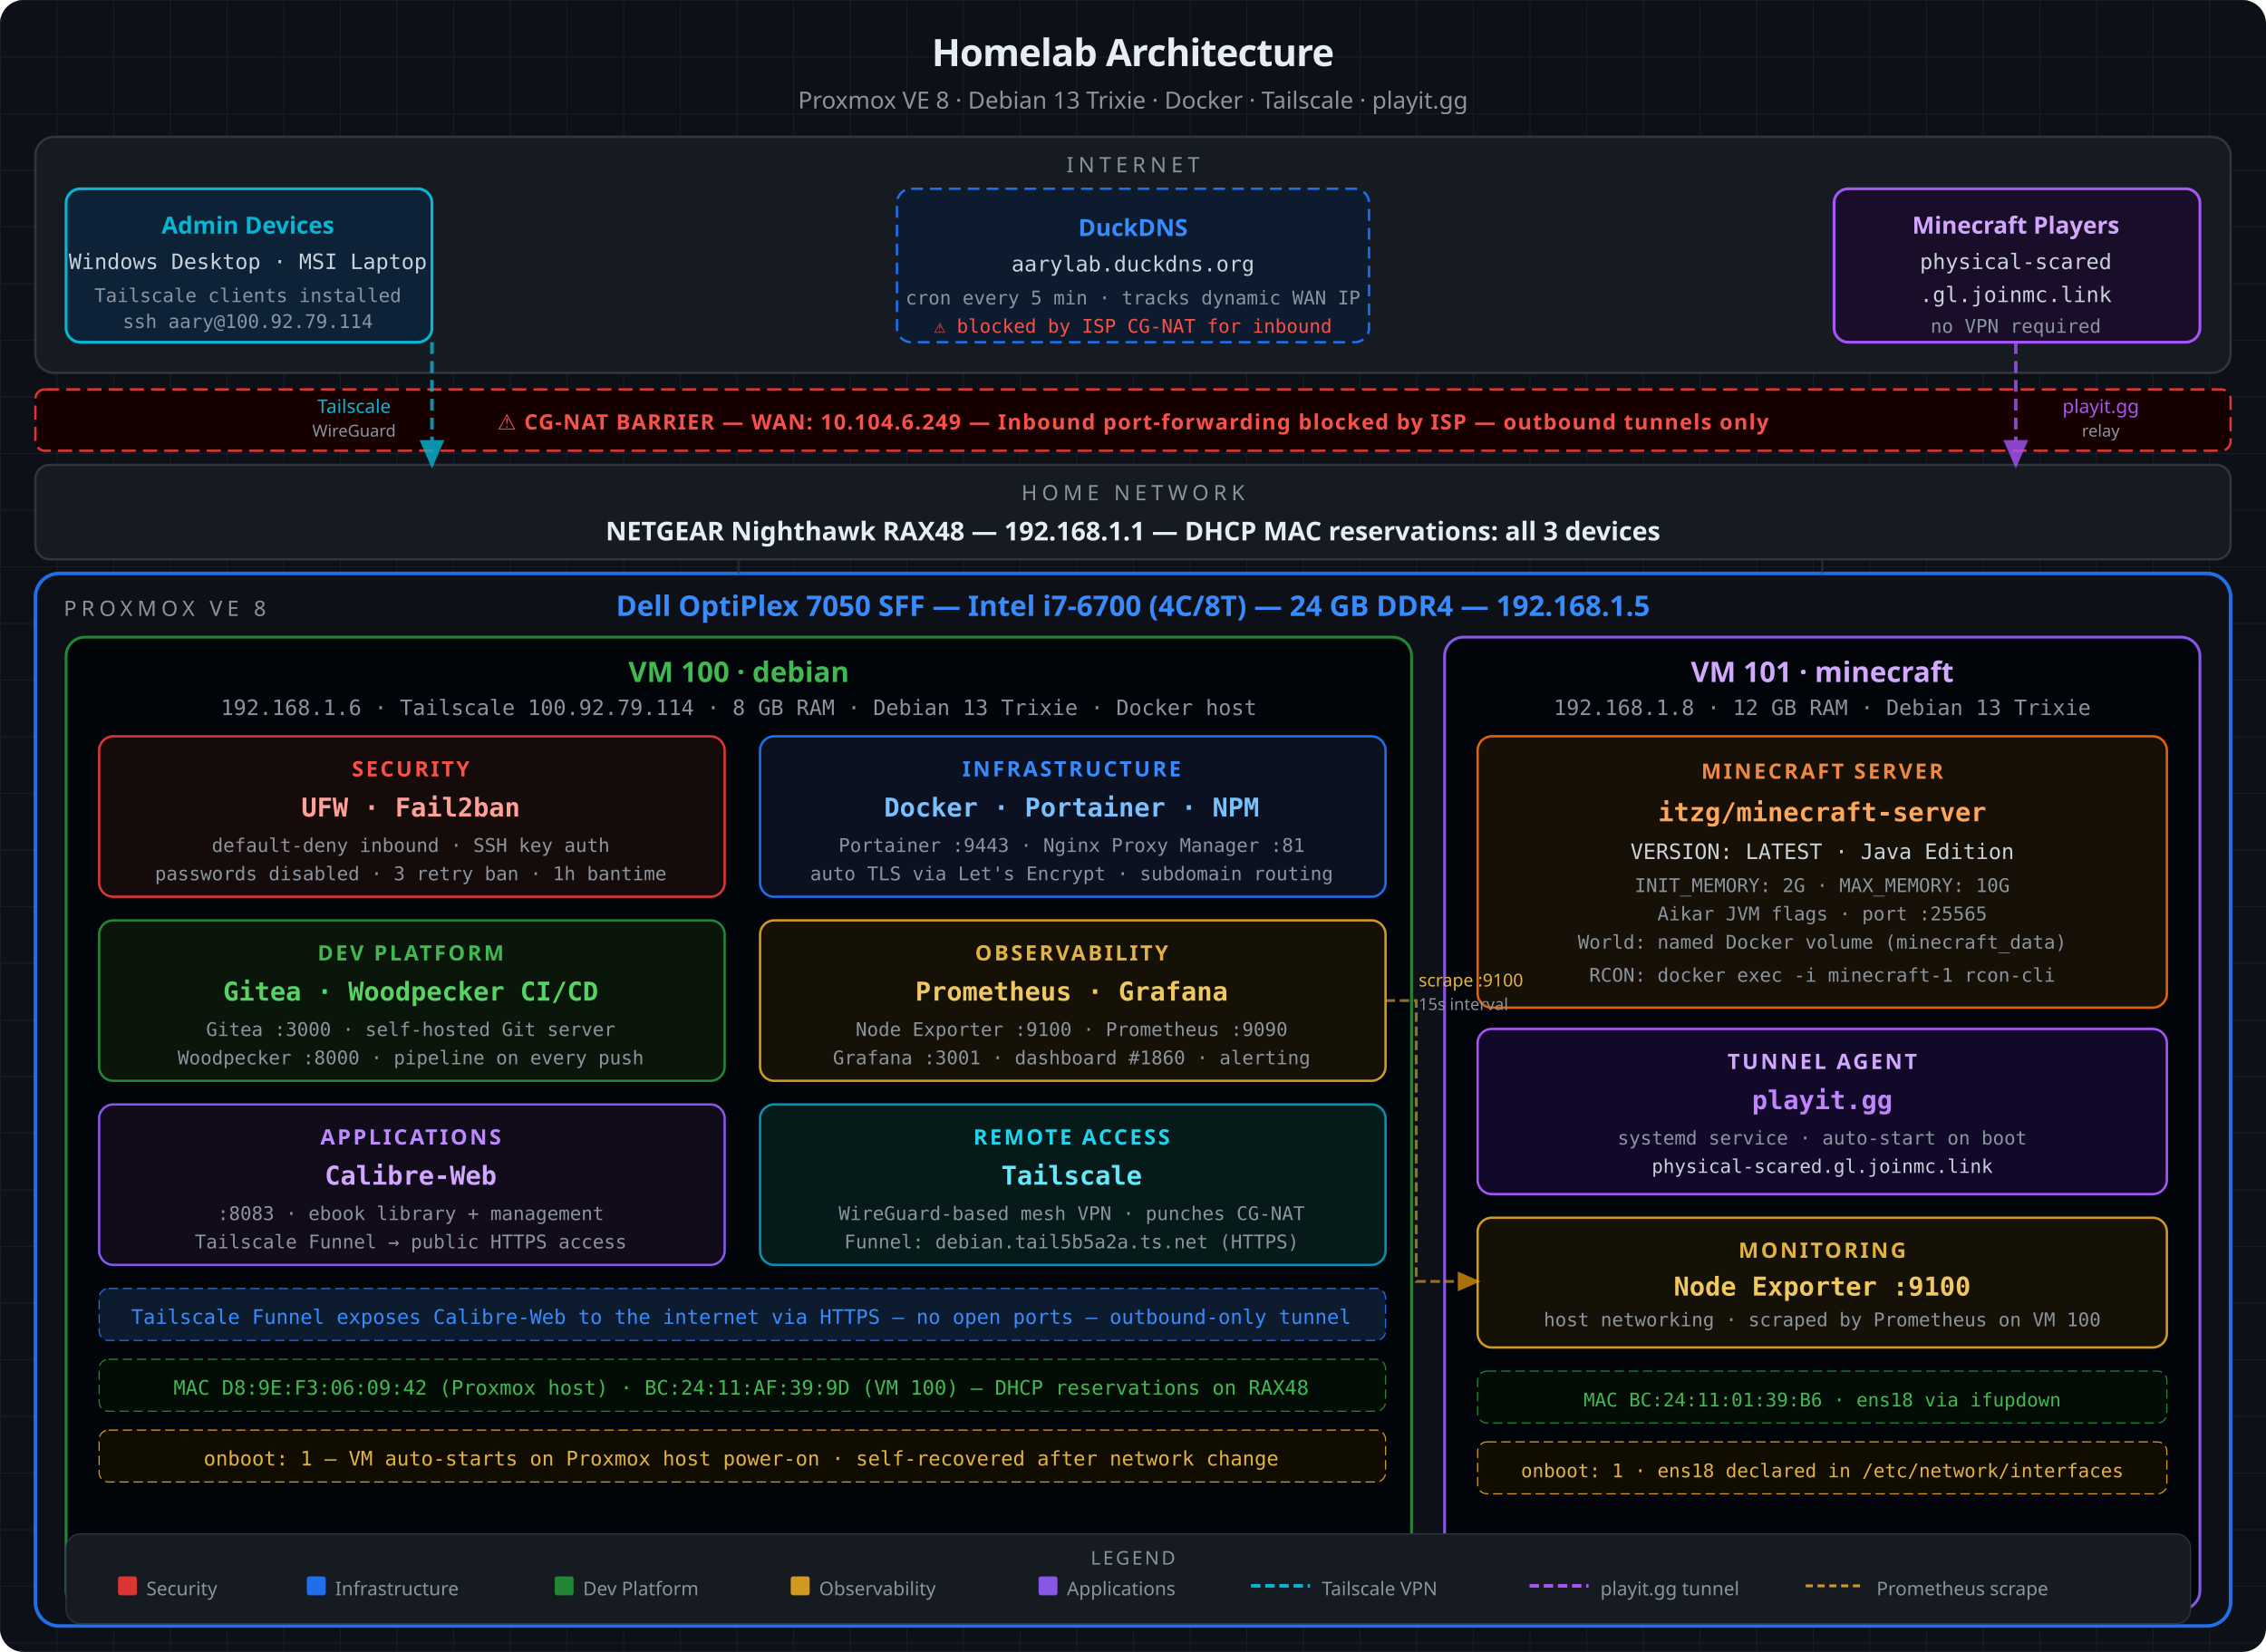
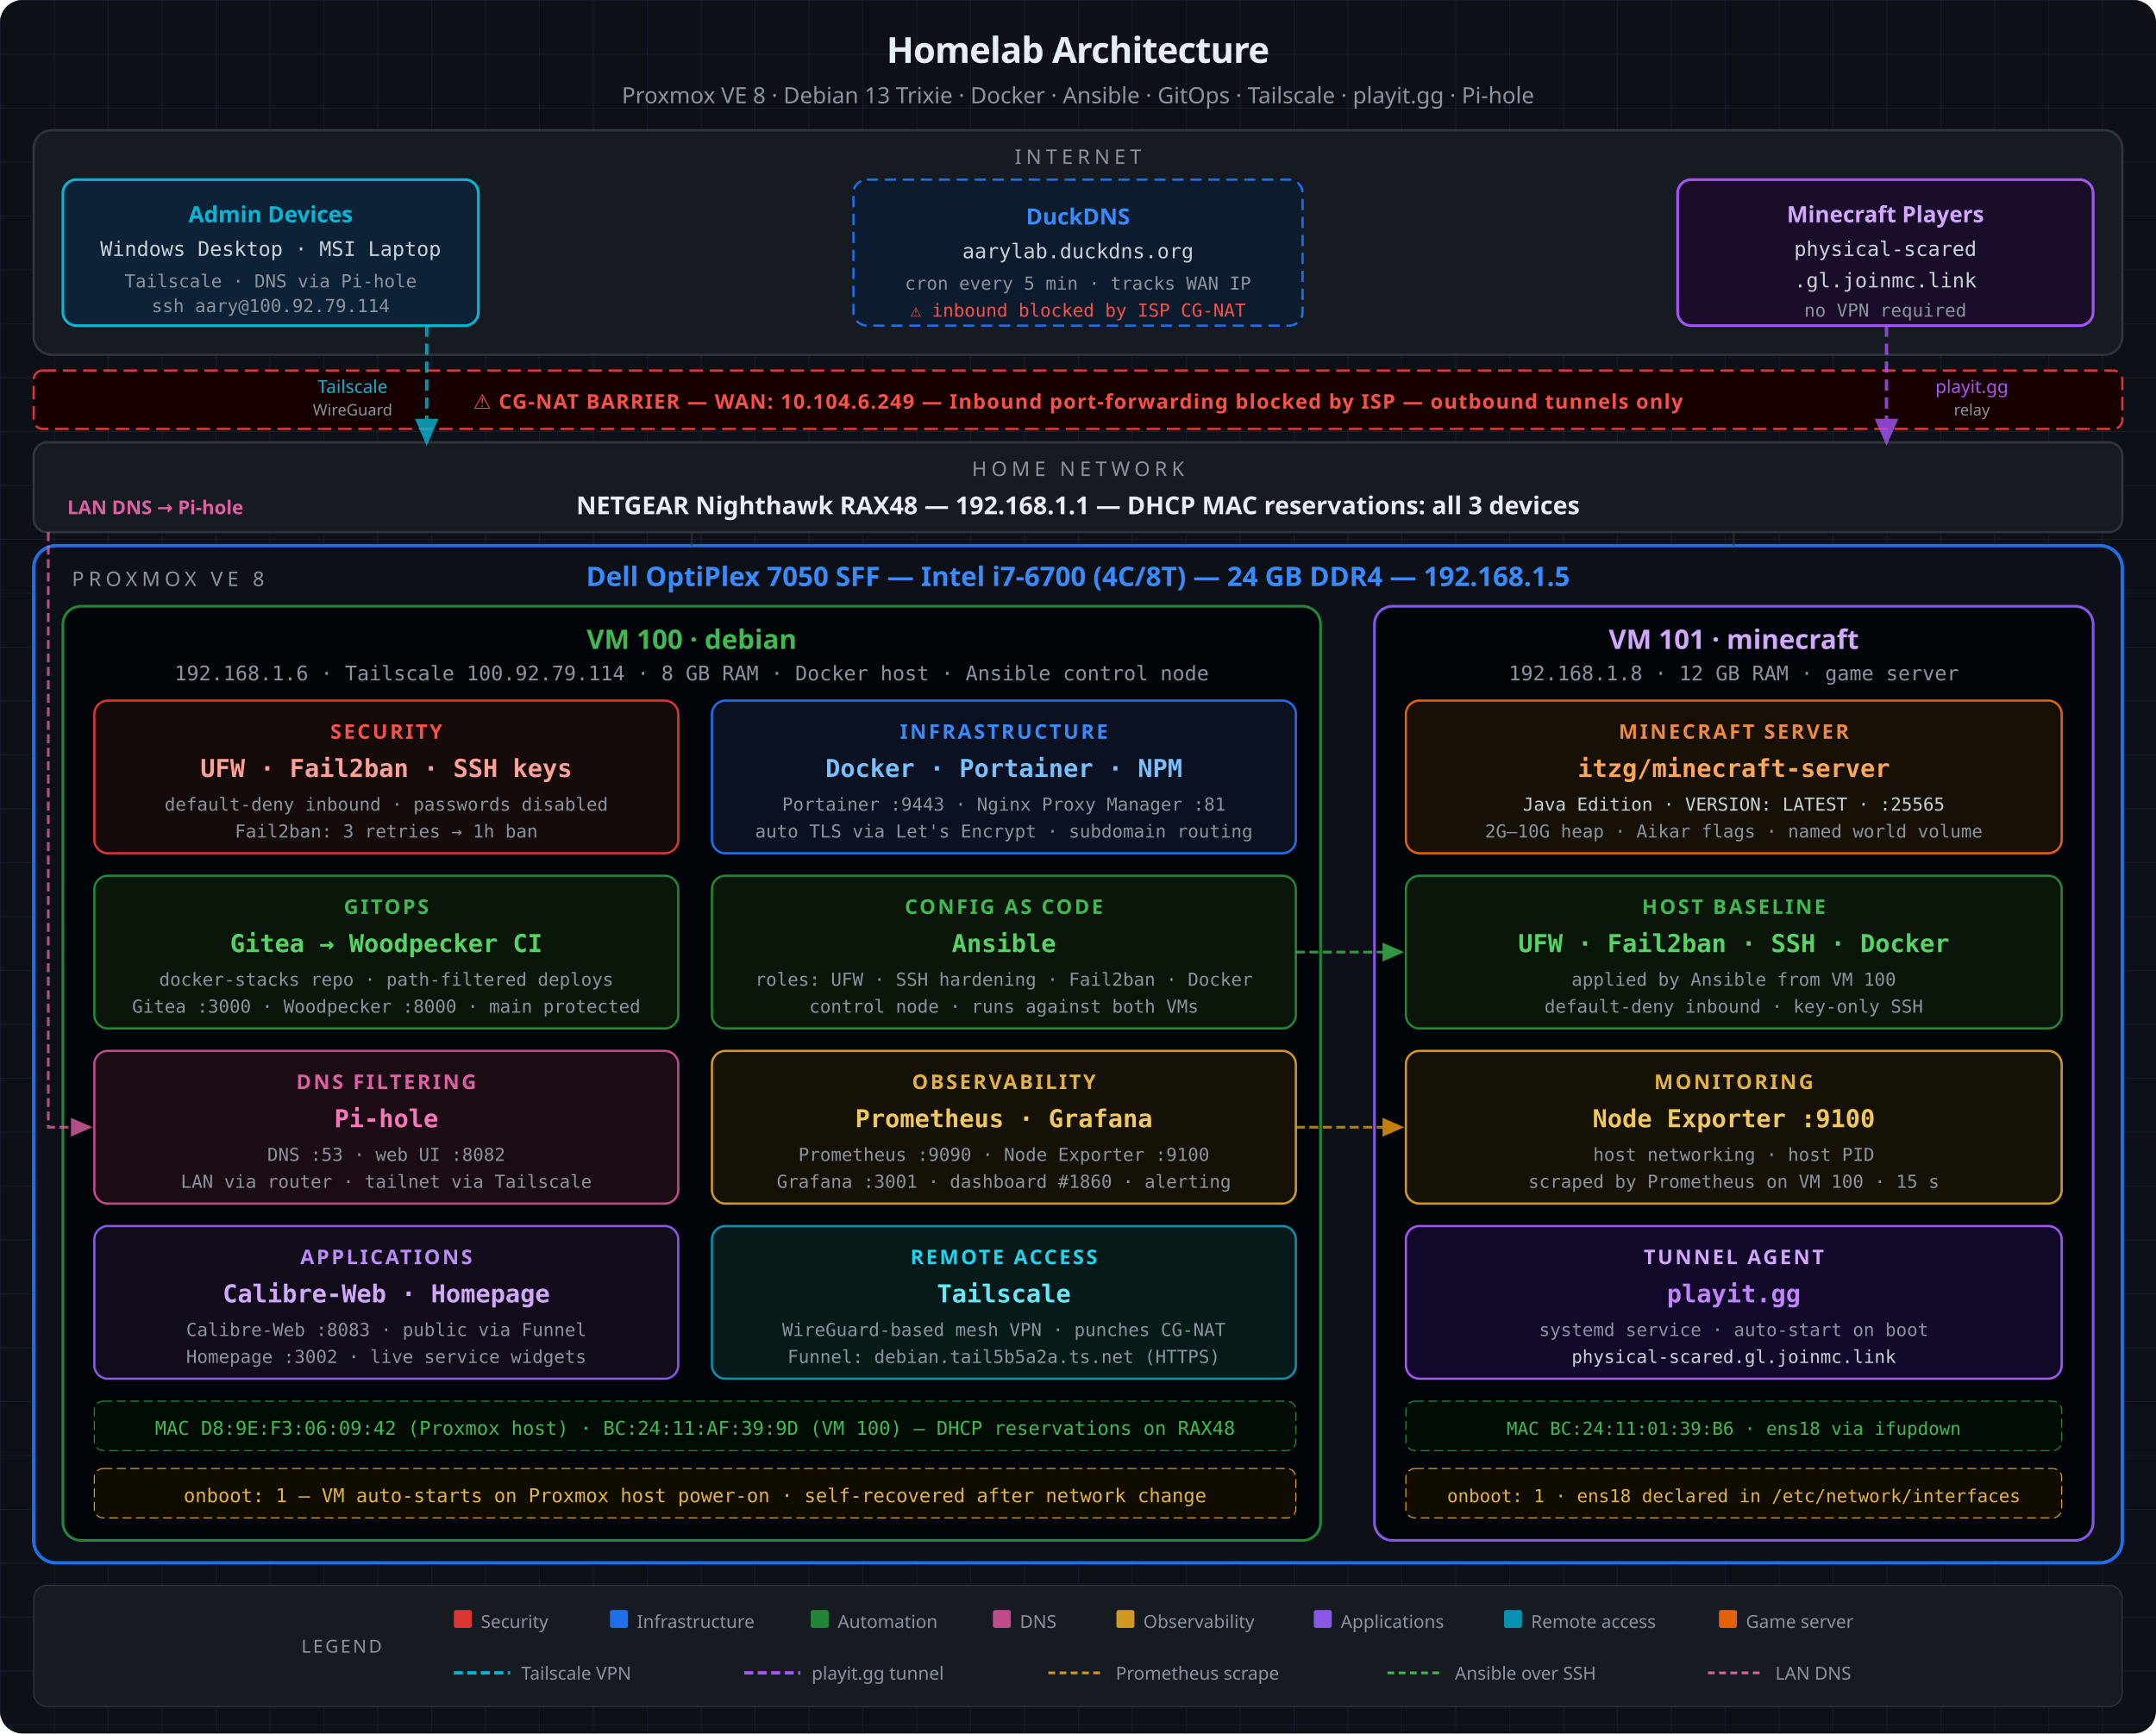
- <svg xmlns="http://www.w3.org/2000/svg" viewBox="0 0 960 700" font-family="ui-monospace,SFMono-Regular,SF Mono,Menlo,monospace">
+ <svg xmlns="http://www.w3.org/2000/svg" viewBox="0 0 960 772" font-family="ui-monospace,SFMono-Regular,SF Mono,Menlo,monospace">
  <defs>
    <marker id="arr-cyan" markerWidth="8" markerHeight="7" refX="7" refY="3.5" orient="auto">
      <polygon points="0 0, 8 3.5, 0 7" fill="#06b6d4" />
    </marker>
    <marker id="arr-purple" markerWidth="8" markerHeight="7" refX="7" refY="3.5" orient="auto">
      <polygon points="0 0, 8 3.5, 0 7" fill="#a855f7" />
    </marker>
    <marker id="arr-amber" markerWidth="8" markerHeight="7" refX="7" refY="3.5" orient="auto">
      <polygon points="0 0, 8 3.5, 0 7" fill="#f59e0b" />
    </marker>
+     <marker id="arr-green" markerWidth="8" markerHeight="7" refX="7" refY="3.5" orient="auto">
+       <polygon points="0 0, 8 3.5, 0 7" fill="#3fb950" />
+     </marker>
+     <marker id="arr-pink" markerWidth="8" markerHeight="7" refX="7" refY="3.5" orient="auto">
+       <polygon points="0 0, 8 3.5, 0 7" fill="#db61a2" />
+     </marker>
    <pattern id="grid" width="24" height="24" patternUnits="userSpaceOnUse">
      <path d="M 24 0 L 0 0 0 24" fill="none" stroke="#1a2236" stroke-width="0.5" />
    </pattern>
  </defs>
-   <rect width="960" height="700" fill="#0d1117" rx="10" />
-   <rect width="960" height="700" fill="url(#grid)" rx="10" />
+   <rect width="960" height="772" fill="#0d1117" rx="10" />
+   <rect width="960" height="772" fill="url(#grid)" rx="10" />
  <text x="480" y="28" text-anchor="middle" fill="#e6edf3" font-size="16" font-weight="700" font-family="system-ui,sans-serif" letter-spacing="-0.3">Homelab Architecture</text>
-   <text x="480" y="46" text-anchor="middle" fill="#8b949e" font-size="10" font-family="system-ui,sans-serif">Proxmox VE 8 · Debian 13 Trixie · Docker · Tailscale · playit.gg</text>
+   <text x="480" y="46" text-anchor="middle" fill="#8b949e" font-size="10" font-family="system-ui,sans-serif">Proxmox VE 8 · Debian 13 Trixie · Docker · Ansible · GitOps · Tailscale · playit.gg · Pi-hole</text>
  <rect x="15" y="58" width="930" height="100" fill="#161b22" rx="8" stroke="#30363d" stroke-width="1" />
  <text x="480" y="73" text-anchor="middle" fill="#8b949e" font-size="9" font-family="system-ui,sans-serif" letter-spacing="2">INTERNET</text>
-   <rect x="28" y="80" width="155" height="65" fill="#0d2137" rx="6" stroke="#06b6d4" stroke-width="1.2" />
-   <text x="105" y="99" text-anchor="middle" fill="#06b6d4" font-size="10" font-weight="700" font-family="system-ui,sans-serif">Admin Devices</text>
-   <text x="105" y="114" text-anchor="middle" fill="#c9d1d9" font-size="9">Windows Desktop · MSI Laptop</text>
-   <text x="105" y="128" text-anchor="middle" fill="#8b949e" font-size="8">Tailscale clients installed</text>
-   <text x="105" y="139" text-anchor="middle" fill="#8b949e" font-size="8">ssh aary@100.92.79.114</text>
+   <rect x="28" y="80" width="185" height="65" fill="#0d2137" rx="6" stroke="#06b6d4" stroke-width="1.2" />
+   <text x="120.5" y="99" text-anchor="middle" fill="#06b6d4" font-size="10" font-weight="700" font-family="system-ui,sans-serif">Admin Devices</text>
+   <text x="120.5" y="114" text-anchor="middle" fill="#c9d1d9" font-size="9">Windows Desktop · MSI Laptop</text>
+   <text x="120.5" y="128" text-anchor="middle" fill="#8b949e" font-size="8">Tailscale · DNS via Pi-hole</text>
+   <text x="120.5" y="139" text-anchor="middle" fill="#8b949e" font-size="8">ssh aary@100.92.79.114</text>
  <rect x="380" y="80" width="200" height="65" fill="#0d1b2e" rx="6" stroke="#1f6feb" stroke-width="1" stroke-dasharray="5,3" />
  <text x="480" y="100" text-anchor="middle" fill="#388bfd" font-size="10" font-weight="700" font-family="system-ui,sans-serif">DuckDNS</text>
  <text x="480" y="115" text-anchor="middle" fill="#c9d1d9" font-size="9">aarylab.duckdns.org</text>
-   <text x="480" y="129" text-anchor="middle" fill="#8b949e" font-size="8">cron every 5 min · tracks dynamic WAN IP</text>
-   <text x="480" y="141" text-anchor="middle" fill="#f85149" font-size="8">⚠ blocked by ISP CG-NAT for inbound</text>
-   <rect x="777" y="80" width="155" height="65" fill="#1a0d29" rx="6" stroke="#a855f7" stroke-width="1.2" />
-   <text x="854" y="99" text-anchor="middle" fill="#d2a8ff" font-size="10" font-weight="700" font-family="system-ui,sans-serif">Minecraft Players</text>
-   <text x="854" y="114" text-anchor="middle" fill="#c9d1d9" font-size="9">physical-scared</text>
-   <text x="854" y="128" text-anchor="middle" fill="#c9d1d9" font-size="9">.gl.joinmc.link</text>
-   <text x="854" y="141" text-anchor="middle" fill="#8b949e" font-size="8">no VPN required</text>
+   <text x="480" y="129" text-anchor="middle" fill="#8b949e" font-size="8">cron every 5 min · tracks WAN IP</text>
+   <text x="480" y="141" text-anchor="middle" fill="#f85149" font-size="8">⚠ inbound blocked by ISP CG-NAT</text>
+   <rect x="747" y="80" width="185" height="65" fill="#1a0d29" rx="6" stroke="#a855f7" stroke-width="1.2" />
+   <text x="839.5" y="99" text-anchor="middle" fill="#d2a8ff" font-size="10" font-weight="700" font-family="system-ui,sans-serif">Minecraft Players</text>
+   <text x="839.5" y="114" text-anchor="middle" fill="#c9d1d9" font-size="9">physical-scared</text>
+   <text x="839.5" y="128" text-anchor="middle" fill="#c9d1d9" font-size="9">.gl.joinmc.link</text>
+   <text x="839.5" y="141" text-anchor="middle" fill="#8b949e" font-size="8">no VPN required</text>
  <rect x="15" y="165" width="930" height="26" fill="#160000" rx="4" stroke="#da3633" stroke-width="1" stroke-dasharray="6,3" />
  <text x="480" y="182" text-anchor="middle" fill="#f85149" font-size="9" font-weight="600" font-family="system-ui,sans-serif" letter-spacing="0.5">⚠  CG-NAT BARRIER — WAN: 10.104.6.249 — Inbound port-forwarding blocked by ISP — outbound tunnels only</text>
  <rect x="15" y="197" width="930" height="40" fill="#161b22" rx="6" stroke="#30363d" stroke-width="1" />
  <text x="480" y="212" text-anchor="middle" fill="#8b949e" font-size="9" font-family="system-ui,sans-serif" letter-spacing="2">HOME NETWORK</text>
  <text x="480" y="229" text-anchor="middle" fill="#e6edf3" font-size="11" font-weight="600" font-family="system-ui,sans-serif">NETGEAR Nighthawk RAX48 — 192.168.1.1 — DHCP MAC reservations: all 3 devices</text>
-   <rect x="15" y="243" width="930" height="446" fill="#0d1117" rx="10" stroke="#1f6feb" stroke-width="1.5" />
-   <text x="27" y="261" fill="#8b949e" font-size="9" font-family="system-ui,sans-serif" letter-spacing="2">PROXMOX VE 8</text>
+   <text x="30" y="229" fill="#db61a2" font-size="8.5" font-weight="600" font-family="system-ui,sans-serif">LAN DNS → Pi-hole</text>
+   <rect x="15" y="243" width="930" height="453" fill="#0d1117" rx="10" stroke="#1f6feb" stroke-width="1.5" />
+   <text x="32" y="261" fill="#8b949e" font-size="9" font-family="system-ui,sans-serif" letter-spacing="2">PROXMOX VE 8</text>
  <text x="480" y="261" text-anchor="middle" fill="#388bfd" font-size="12" font-weight="700" font-family="system-ui,sans-serif">Dell OptiPlex 7050 SFF — Intel i7-6700 (4C/8T) — 24 GB DDR4 — 192.168.1.5</text>
-   <rect x="28" y="270" width="570" height="412" fill="#010409" rx="8" stroke="#238636" stroke-width="1.2" />
-   <text x="313" y="289" text-anchor="middle" fill="#3fb950" font-size="12" font-weight="700" font-family="system-ui,sans-serif">VM 100 · debian</text>
-   <text x="313" y="303" text-anchor="middle" fill="#8b949e" font-size="9">192.168.1.6 · Tailscale 100.92.79.114 · 8 GB RAM · Debian 13 Trixie · Docker host</text>
-   <rect x="42" y="312" width="265" height="68" fill="#160b0b" rx="6" stroke="#da3633" stroke-width="1" />
-   <text x="174" y="329" text-anchor="middle" fill="#f85149" font-size="9" font-weight="700" font-family="system-ui,sans-serif" letter-spacing="1">SECURITY</text>
-   <text x="174" y="346" text-anchor="middle" fill="#ffa198" font-size="11" font-weight="600">UFW · Fail2ban</text>
-   <text x="174" y="361" text-anchor="middle" fill="#8b949e" font-size="8">default-deny inbound · SSH key auth</text>
-   <text x="174" y="373" text-anchor="middle" fill="#8b949e" font-size="8">passwords disabled · 3 retry ban · 1h bantime</text>
-   <rect x="322" y="312" width="265" height="68" fill="#0b1120" rx="6" stroke="#1f6feb" stroke-width="1" />
-   <text x="454" y="329" text-anchor="middle" fill="#388bfd" font-size="9" font-weight="700" font-family="system-ui,sans-serif" letter-spacing="1">INFRASTRUCTURE</text>
-   <text x="454" y="346" text-anchor="middle" fill="#79c0ff" font-size="11" font-weight="600">Docker · Portainer · NPM</text>
-   <text x="454" y="361" text-anchor="middle" fill="#8b949e" font-size="8">Portainer :9443 · Nginx Proxy Manager :81</text>
-   <text x="454" y="373" text-anchor="middle" fill="#8b949e" font-size="8">auto TLS via Let's Encrypt · subdomain routing</text>
-   <rect x="42" y="390" width="265" height="68" fill="#0b160b" rx="6" stroke="#238636" stroke-width="1" />
-   <text x="174" y="407" text-anchor="middle" fill="#3fb950" font-size="9" font-weight="700" font-family="system-ui,sans-serif" letter-spacing="1">DEV PLATFORM</text>
-   <text x="174" y="424" text-anchor="middle" fill="#56d364" font-size="11" font-weight="600">Gitea · Woodpecker CI/CD</text>
-   <text x="174" y="439" text-anchor="middle" fill="#8b949e" font-size="8">Gitea :3000 · self-hosted Git server</text>
-   <text x="174" y="451" text-anchor="middle" fill="#8b949e" font-size="8">Woodpecker :8000 · pipeline on every push</text>
-   <rect x="322" y="390" width="265" height="68" fill="#161106" rx="6" stroke="#d29922" stroke-width="1" />
-   <text x="454" y="407" text-anchor="middle" fill="#e3b341" font-size="9" font-weight="700" font-family="system-ui,sans-serif" letter-spacing="1">OBSERVABILITY</text>
-   <text x="454" y="424" text-anchor="middle" fill="#f0c860" font-size="11" font-weight="600">Prometheus · Grafana</text>
-   <text x="454" y="439" text-anchor="middle" fill="#8b949e" font-size="8">Node Exporter :9100 · Prometheus :9090</text>
-   <text x="454" y="451" text-anchor="middle" fill="#8b949e" font-size="8">Grafana :3001 · dashboard #1860 · alerting</text>
-   <rect x="42" y="468" width="265" height="68" fill="#110b1a" rx="6" stroke="#8957e5" stroke-width="1" />
-   <text x="174" y="485" text-anchor="middle" fill="#bc8cff" font-size="9" font-weight="700" font-family="system-ui,sans-serif" letter-spacing="1">APPLICATIONS</text>
-   <text x="174" y="502" text-anchor="middle" fill="#d2a8ff" font-size="11" font-weight="600">Calibre-Web</text>
-   <text x="174" y="517" text-anchor="middle" fill="#8b949e" font-size="8">:8083 · ebook library + management</text>
-   <text x="174" y="529" text-anchor="middle" fill="#8b949e" font-size="8">Tailscale Funnel → public HTTPS access</text>
-   <rect x="322" y="468" width="265" height="68" fill="#061a1a" rx="6" stroke="#0891b2" stroke-width="1" />
-   <text x="454" y="485" text-anchor="middle" fill="#22d3ee" font-size="9" font-weight="700" font-family="system-ui,sans-serif" letter-spacing="1">REMOTE ACCESS</text>
-   <text x="454" y="502" text-anchor="middle" fill="#67e8f9" font-size="11" font-weight="600">Tailscale</text>
-   <text x="454" y="517" text-anchor="middle" fill="#8b949e" font-size="8">WireGuard-based mesh VPN · punches CG-NAT</text>
-   <text x="454" y="529" text-anchor="middle" fill="#8b949e" font-size="8">Funnel: debian.tail5b5a2a.ts.net (HTTPS)</text>
-   <rect x="42" y="546" width="545" height="22" fill="#0d1b2e" rx="4" stroke="#1f6feb" stroke-width="0.5" stroke-dasharray="4,2" />
-   <text x="314" y="561" text-anchor="middle" fill="#388bfd" font-size="8.5">Tailscale Funnel exposes Calibre-Web to the internet via HTTPS — no open ports — outbound-only tunnel</text>
-   <rect x="42" y="576" width="545" height="22" fill="#030d06" rx="4" stroke="#238636" stroke-width="0.5" stroke-dasharray="4,2" />
-   <text x="314" y="591" text-anchor="middle" fill="#3fb950" font-size="8.5">MAC D8:9E:F3:06:09:42 (Proxmox host) · BC:24:11:AF:39:9D (VM 100) — DHCP reservations on RAX48</text>
-   <rect x="42" y="606" width="545" height="22" fill="#100c00" rx="4" stroke="#d29922" stroke-width="0.5" stroke-dasharray="4,2" />
-   <text x="314" y="621" text-anchor="middle" fill="#e3b341" font-size="8.5">onboot: 1 — VM auto-starts on Proxmox host power-on · self-recovered after network change</text>
-   <rect x="612" y="270" width="320" height="412" fill="#010409" rx="8" stroke="#8957e5" stroke-width="1.2" />
+   <rect x="28" y="270" width="560" height="416" fill="#010409" rx="8" stroke="#238636" stroke-width="1.2" />
+   <text x="308" y="289" text-anchor="middle" fill="#3fb950" font-size="12" font-weight="700" font-family="system-ui,sans-serif">VM 100 · debian</text>
+   <text x="308" y="303" text-anchor="middle" fill="#8b949e" font-size="9">192.168.1.6 · Tailscale 100.92.79.114 · 8 GB RAM · Docker host · Ansible control node</text>
+   <rect x="42" y="312" width="260" height="68" fill="#160b0b" rx="6" stroke="#da3633" stroke-width="1" />
+   <text x="172" y="329" text-anchor="middle" fill="#f85149" font-size="9" font-weight="700" font-family="system-ui,sans-serif" letter-spacing="1">SECURITY</text>
+   <text x="172" y="346" text-anchor="middle" fill="#ffa198" font-size="11" font-weight="600">UFW · Fail2ban · SSH keys</text>
+   <text x="172" y="361" text-anchor="middle" fill="#8b949e" font-size="8">default-deny inbound · passwords disabled</text>
+   <text x="172" y="373" text-anchor="middle" fill="#8b949e" font-size="8">Fail2ban: 3 retries → 1h ban</text>
+   <rect x="317" y="312" width="260" height="68" fill="#0b1120" rx="6" stroke="#1f6feb" stroke-width="1" />
+   <text x="447" y="329" text-anchor="middle" fill="#388bfd" font-size="9" font-weight="700" font-family="system-ui,sans-serif" letter-spacing="1">INFRASTRUCTURE</text>
+   <text x="447" y="346" text-anchor="middle" fill="#79c0ff" font-size="11" font-weight="600">Docker · Portainer · NPM</text>
+   <text x="447" y="361" text-anchor="middle" fill="#8b949e" font-size="8">Portainer :9443 · Nginx Proxy Manager :81</text>
+   <text x="447" y="373" text-anchor="middle" fill="#8b949e" font-size="8">auto TLS via Let's Encrypt · subdomain routing</text>
+   <rect x="42" y="390" width="260" height="68" fill="#0b160b" rx="6" stroke="#238636" stroke-width="1" />
+   <text x="172" y="407" text-anchor="middle" fill="#3fb950" font-size="9" font-weight="700" font-family="system-ui,sans-serif" letter-spacing="1">GITOPS</text>
+   <text x="172" y="424" text-anchor="middle" fill="#56d364" font-size="11" font-weight="600">Gitea → Woodpecker CI</text>
+   <text x="172" y="439" text-anchor="middle" fill="#8b949e" font-size="8">docker-stacks repo · path-filtered deploys</text>
+   <text x="172" y="451" text-anchor="middle" fill="#8b949e" font-size="8">Gitea :3000 · Woodpecker :8000 · main protected</text>
+   <rect x="317" y="390" width="260" height="68" fill="#0b160b" rx="6" stroke="#238636" stroke-width="1" />
+   <text x="447" y="407" text-anchor="middle" fill="#3fb950" font-size="9" font-weight="700" font-family="system-ui,sans-serif" letter-spacing="1">CONFIG AS CODE</text>
+   <text x="447" y="424" text-anchor="middle" fill="#56d364" font-size="11" font-weight="600">Ansible</text>
+   <text x="447" y="439" text-anchor="middle" fill="#8b949e" font-size="8">roles: UFW · SSH hardening · Fail2ban · Docker</text>
+   <text x="447" y="451" text-anchor="middle" fill="#8b949e" font-size="8">control node · runs against both VMs</text>
+   <rect x="42" y="468" width="260" height="68" fill="#1a0b14" rx="6" stroke="#bf4b8a" stroke-width="1" />
+   <text x="172" y="485" text-anchor="middle" fill="#db61a2" font-size="9" font-weight="700" font-family="system-ui,sans-serif" letter-spacing="1">DNS FILTERING</text>
+   <text x="172" y="502" text-anchor="middle" fill="#f778ba" font-size="11" font-weight="600">Pi-hole</text>
+   <text x="172" y="517" text-anchor="middle" fill="#8b949e" font-size="8">DNS :53 · web UI :8082</text>
+   <text x="172" y="529" text-anchor="middle" fill="#8b949e" font-size="8">LAN via router · tailnet via Tailscale</text>
+   <rect x="317" y="468" width="260" height="68" fill="#161106" rx="6" stroke="#d29922" stroke-width="1" />
+   <text x="447" y="485" text-anchor="middle" fill="#e3b341" font-size="9" font-weight="700" font-family="system-ui,sans-serif" letter-spacing="1">OBSERVABILITY</text>
+   <text x="447" y="502" text-anchor="middle" fill="#f0c860" font-size="11" font-weight="600">Prometheus · Grafana</text>
+   <text x="447" y="517" text-anchor="middle" fill="#8b949e" font-size="8">Prometheus :9090 · Node Exporter :9100</text>
+   <text x="447" y="529" text-anchor="middle" fill="#8b949e" font-size="8">Grafana :3001 · dashboard #1860 · alerting</text>
+   <rect x="42" y="546" width="260" height="68" fill="#110b1a" rx="6" stroke="#8957e5" stroke-width="1" />
+   <text x="172" y="563" text-anchor="middle" fill="#bc8cff" font-size="9" font-weight="700" font-family="system-ui,sans-serif" letter-spacing="1">APPLICATIONS</text>
+   <text x="172" y="580" text-anchor="middle" fill="#d2a8ff" font-size="11" font-weight="600">Calibre-Web · Homepage</text>
+   <text x="172" y="595" text-anchor="middle" fill="#8b949e" font-size="8">Calibre-Web :8083 · public via Funnel</text>
+   <text x="172" y="607" text-anchor="middle" fill="#8b949e" font-size="8">Homepage :3002 · live service widgets</text>
+   <rect x="317" y="546" width="260" height="68" fill="#061a1a" rx="6" stroke="#0891b2" stroke-width="1" />
+   <text x="447" y="563" text-anchor="middle" fill="#22d3ee" font-size="9" font-weight="700" font-family="system-ui,sans-serif" letter-spacing="1">REMOTE ACCESS</text>
+   <text x="447" y="580" text-anchor="middle" fill="#67e8f9" font-size="11" font-weight="600">Tailscale</text>
+   <text x="447" y="595" text-anchor="middle" fill="#8b949e" font-size="8">WireGuard-based mesh VPN · punches CG-NAT</text>
+   <text x="447" y="607" text-anchor="middle" fill="#8b949e" font-size="8">Funnel: debian.tail5b5a2a.ts.net (HTTPS)</text>
+   <rect x="42" y="624" width="535" height="22" fill="#030d06" rx="4" stroke="#238636" stroke-width="0.5" stroke-dasharray="4,2" />
+   <text x="309.5" y="639" text-anchor="middle" fill="#3fb950" font-size="8.5">MAC D8:9E:F3:06:09:42 (Proxmox host) · BC:24:11:AF:39:9D (VM 100) — DHCP reservations on RAX48</text>
+   <rect x="42" y="654" width="535" height="22" fill="#100c00" rx="4" stroke="#d29922" stroke-width="0.5" stroke-dasharray="4,2" />
+   <text x="309.5" y="669" text-anchor="middle" fill="#e3b341" font-size="8.5">onboot: 1 — VM auto-starts on Proxmox host power-on · self-recovered after network change</text>
+   <rect x="612" y="270" width="320" height="416" fill="#010409" rx="8" stroke="#8957e5" stroke-width="1.2" />
  <text x="772" y="289" text-anchor="middle" fill="#d2a8ff" font-size="12" font-weight="700" font-family="system-ui,sans-serif">VM 101 · minecraft</text>
-   <text x="772" y="303" text-anchor="middle" fill="#8b949e" font-size="9">192.168.1.8 · 12 GB RAM · Debian 13 Trixie</text>
-   <rect x="626" y="312" width="292" height="115" fill="#161006" rx="6" stroke="#e36209" stroke-width="1" />
-   <text x="772" y="330" text-anchor="middle" fill="#f0883e" font-size="9" font-weight="700" font-family="system-ui,sans-serif" letter-spacing="1">MINECRAFT SERVER</text>
-   <text x="772" y="348" text-anchor="middle" fill="#ffa657" font-size="11" font-weight="600">itzg/minecraft-server</text>
-   <text x="772" y="364" text-anchor="middle" fill="#c9d1d9" font-size="9">VERSION: LATEST · Java Edition</text>
-   <text x="772" y="378" text-anchor="middle" fill="#8b949e" font-size="8">INIT_MEMORY: 2G · MAX_MEMORY: 10G</text>
-   <text x="772" y="390" text-anchor="middle" fill="#8b949e" font-size="8">Aikar JVM flags · port :25565</text>
-   <text x="772" y="402" text-anchor="middle" fill="#8b949e" font-size="8">World: named Docker volume (minecraft_data)</text>
-   <text x="772" y="416" text-anchor="middle" fill="#8b949e" font-size="8">RCON: docker exec -i minecraft-1 rcon-cli</text>
-   <rect x="626" y="436" width="292" height="70" fill="#120829" rx="6" stroke="#a855f7" stroke-width="1" />
-   <text x="772" y="453" text-anchor="middle" fill="#d2a8ff" font-size="9" font-weight="700" font-family="system-ui,sans-serif" letter-spacing="1">TUNNEL AGENT</text>
-   <text x="772" y="470" text-anchor="middle" fill="#c084fc" font-size="11" font-weight="600">playit.gg</text>
-   <text x="772" y="485" text-anchor="middle" fill="#8b949e" font-size="8">systemd service · auto-start on boot</text>
-   <text x="772" y="497" text-anchor="middle" fill="#c9d1d9" font-size="8">physical-scared.gl.joinmc.link</text>
-   <rect x="626" y="516" width="292" height="55" fill="#161106" rx="6" stroke="#d29922" stroke-width="1" />
-   <text x="772" y="533" text-anchor="middle" fill="#e3b341" font-size="9" font-weight="700" font-family="system-ui,sans-serif" letter-spacing="1">MONITORING</text>
-   <text x="772" y="549" text-anchor="middle" fill="#f0c860" font-size="11" font-weight="600">Node Exporter :9100</text>
-   <text x="772" y="562" text-anchor="middle" fill="#8b949e" font-size="8">host networking · scraped by Prometheus on VM 100</text>
-   <rect x="626" y="581" width="292" height="22" fill="#030d06" rx="4" stroke="#238636" stroke-width="0.5" stroke-dasharray="4,2" />
-   <text x="772" y="596" text-anchor="middle" fill="#3fb950" font-size="8">MAC BC:24:11:01:39:B6 · ens18 via ifupdown</text>
-   <rect x="626" y="611" width="292" height="22" fill="#100c00" rx="4" stroke="#d29922" stroke-width="0.5" stroke-dasharray="4,2" />
-   <text x="772" y="626" text-anchor="middle" fill="#e3b341" font-size="8">onboot: 1 · ens18 declared in /etc/network/interfaces</text>
-   <path d="M 183 145 L 183 197" stroke="#06b6d4" stroke-width="1.5" stroke-dasharray="5,3" fill="none" opacity="0.8" marker-end="url(#arr-cyan)" />
-   <text x="150" y="175" fill="#06b6d4" font-size="8" font-family="system-ui,sans-serif" text-anchor="middle">Tailscale</text>
-   <text x="150" y="185" fill="#8b949e" font-size="7" font-family="system-ui,sans-serif" text-anchor="middle">WireGuard</text>
-   <path d="M 854 145 L 854 197" stroke="#a855f7" stroke-width="1.5" stroke-dasharray="5,3" fill="none" opacity="0.8" marker-end="url(#arr-purple)" />
-   <text x="890" y="175" fill="#a855f7" font-size="8" font-family="system-ui,sans-serif" text-anchor="middle">playit.gg</text>
-   <text x="890" y="185" fill="#8b949e" font-size="7" font-family="system-ui,sans-serif" text-anchor="middle">relay</text>
-   <path d="M 313 237 L 313 243" stroke="#30363d" stroke-width="1" fill="none" opacity="0.6" />
+   <text x="772" y="303" text-anchor="middle" fill="#8b949e" font-size="9">192.168.1.8 · 12 GB RAM · game server</text>
+   <rect x="626" y="312" width="292" height="68" fill="#161006" rx="6" stroke="#e36209" stroke-width="1" />
+   <text x="772" y="329" text-anchor="middle" fill="#f0883e" font-size="9" font-weight="700" font-family="system-ui,sans-serif" letter-spacing="1">MINECRAFT SERVER</text>
+   <text x="772" y="346" text-anchor="middle" fill="#ffa657" font-size="11" font-weight="600">itzg/minecraft-server</text>
+   <text x="772" y="361" text-anchor="middle" fill="#c9d1d9" font-size="8">Java Edition · VERSION: LATEST · :25565</text>
+   <text x="772" y="373" text-anchor="middle" fill="#8b949e" font-size="8">2G–10G heap · Aikar flags · named world volume</text>
+   <rect x="626" y="390" width="292" height="68" fill="#0b160b" rx="6" stroke="#238636" stroke-width="1" />
+   <text x="772" y="407" text-anchor="middle" fill="#3fb950" font-size="9" font-weight="700" font-family="system-ui,sans-serif" letter-spacing="1">HOST BASELINE</text>
+   <text x="772" y="424" text-anchor="middle" fill="#56d364" font-size="11" font-weight="600">UFW · Fail2ban · SSH · Docker</text>
+   <text x="772" y="439" text-anchor="middle" fill="#8b949e" font-size="8">applied by Ansible from VM 100</text>
+   <text x="772" y="451" text-anchor="middle" fill="#8b949e" font-size="8">default-deny inbound · key-only SSH</text>
+   <rect x="626" y="468" width="292" height="68" fill="#161106" rx="6" stroke="#d29922" stroke-width="1" />
+   <text x="772" y="485" text-anchor="middle" fill="#e3b341" font-size="9" font-weight="700" font-family="system-ui,sans-serif" letter-spacing="1">MONITORING</text>
+   <text x="772" y="502" text-anchor="middle" fill="#f0c860" font-size="11" font-weight="600">Node Exporter :9100</text>
+   <text x="772" y="517" text-anchor="middle" fill="#8b949e" font-size="8">host networking · host PID</text>
+   <text x="772" y="529" text-anchor="middle" fill="#8b949e" font-size="8">scraped by Prometheus on VM 100 · 15 s</text>
+   <rect x="626" y="546" width="292" height="68" fill="#120829" rx="6" stroke="#a855f7" stroke-width="1" />
+   <text x="772" y="563" text-anchor="middle" fill="#d2a8ff" font-size="9" font-weight="700" font-family="system-ui,sans-serif" letter-spacing="1">TUNNEL AGENT</text>
+   <text x="772" y="580" text-anchor="middle" fill="#c084fc" font-size="11" font-weight="600">playit.gg</text>
+   <text x="772" y="595" text-anchor="middle" fill="#8b949e" font-size="8">systemd service · auto-start on boot</text>
+   <text x="772" y="607" text-anchor="middle" fill="#c9d1d9" font-size="8">physical-scared.gl.joinmc.link</text>
+   <rect x="626" y="624" width="292" height="22" fill="#030d06" rx="4" stroke="#238636" stroke-width="0.5" stroke-dasharray="4,2" />
+   <text x="772" y="639" text-anchor="middle" fill="#3fb950" font-size="8">MAC BC:24:11:01:39:B6 · ens18 via ifupdown</text>
+   <rect x="626" y="654" width="292" height="22" fill="#100c00" rx="4" stroke="#d29922" stroke-width="0.5" stroke-dasharray="4,2" />
+   <text x="772" y="669" text-anchor="middle" fill="#e3b341" font-size="8">onboot: 1 · ens18 declared in /etc/network/interfaces</text>
+   <path d="M 190 145 L 190 197" stroke="#06b6d4" stroke-width="1.5" stroke-dasharray="5,3" fill="none" opacity="0.8" marker-end="url(#arr-cyan)" />
+   <text x="157" y="175" fill="#06b6d4" font-size="8" font-family="system-ui,sans-serif" text-anchor="middle">Tailscale</text>
+   <text x="157" y="185" fill="#8b949e" font-size="7" font-family="system-ui,sans-serif" text-anchor="middle">WireGuard</text>
+   <path d="M 840 145 L 840 197" stroke="#a855f7" stroke-width="1.5" stroke-dasharray="5,3" fill="none" opacity="0.8" marker-end="url(#arr-purple)" />
+   <text x="878" y="175" fill="#a855f7" font-size="8" font-family="system-ui,sans-serif" text-anchor="middle">playit.gg</text>
+   <text x="878" y="185" fill="#8b949e" font-size="7" font-family="system-ui,sans-serif" text-anchor="middle">relay</text>
+   <path d="M 308 237 L 308 243" stroke="#30363d" stroke-width="1" fill="none" opacity="0.6" />
  <path d="M 772 237 L 772 243" stroke="#30363d" stroke-width="1" fill="none" opacity="0.6" />
-   <path d="M 587 424 L 600 424 L 600 543 L 626 543" stroke="#d29922" stroke-width="1.2" stroke-dasharray="4,2" fill="none" opacity="0.7" marker-end="url(#arr-amber)" />
-   <text x="601" y="418" fill="#e3b341" font-size="7.5" font-family="system-ui,sans-serif">scrape :9100</text>
-   <text x="601" y="428" fill="#8b949e" font-size="7" font-family="system-ui,sans-serif">15s interval</text>
-   <rect x="15" y="693" width="930" height="1" fill="transparent" />
-   <rect x="28" y="650" width="900" height="38" fill="#161b22" rx="6" stroke="#30363d" stroke-width="0.5" />
-   <text x="480" y="663" text-anchor="middle" fill="#8b949e" font-size="8" font-family="system-ui,sans-serif" letter-spacing="1">LEGEND</text>
-   <rect x="50" y="668" width="8" height="8" fill="#da3633" rx="1" />
-   <text x="62" y="676" fill="#8b949e" font-size="8" font-family="system-ui,sans-serif">Security</text>
-   <rect x="130" y="668" width="8" height="8" fill="#1f6feb" rx="1" />
-   <text x="142" y="676" fill="#8b949e" font-size="8" font-family="system-ui,sans-serif">Infrastructure</text>
-   <rect x="235" y="668" width="8" height="8" fill="#238636" rx="1" />
-   <text x="247" y="676" fill="#8b949e" font-size="8" font-family="system-ui,sans-serif">Dev Platform</text>
-   <rect x="335" y="668" width="8" height="8" fill="#d29922" rx="1" />
-   <text x="347" y="676" fill="#8b949e" font-size="8" font-family="system-ui,sans-serif">Observability</text>
-   <rect x="440" y="668" width="8" height="8" fill="#8957e5" rx="1" />
-   <text x="452" y="676" fill="#8b949e" font-size="8" font-family="system-ui,sans-serif">Applications</text>
-   <line x1="530" y1="672" x2="555" y2="672" stroke="#06b6d4" stroke-width="1.5" stroke-dasharray="4,2" />
-   <text x="560" y="676" fill="#8b949e" font-size="8" font-family="system-ui,sans-serif">Tailscale VPN</text>
-   <line x1="648" y1="672" x2="673" y2="672" stroke="#a855f7" stroke-width="1.5" stroke-dasharray="4,2" />
-   <text x="678" y="676" fill="#8b949e" font-size="8" font-family="system-ui,sans-serif">playit.gg tunnel</text>
-   <line x1="765" y1="672" x2="790" y2="672" stroke="#d29922" stroke-width="1.2" stroke-dasharray="3,2" />
-   <text x="795" y="676" fill="#8b949e" font-size="8" font-family="system-ui,sans-serif">Prometheus scrape</text>
+   <path d="M 21.5 237 L 21.5 502 L 40 502" stroke="#db61a2" stroke-width="1.2" stroke-dasharray="4,2" fill="none" opacity="0.8" marker-end="url(#arr-pink)" />
+   <path d="M 577 424 L 624 424" stroke="#3fb950" stroke-width="1.2" stroke-dasharray="4,2" fill="none" opacity="0.8" marker-end="url(#arr-green)" />
+   <path d="M 577 502 L 624 502" stroke="#d29922" stroke-width="1.2" stroke-dasharray="4,2" fill="none" opacity="0.8" marker-end="url(#arr-amber)" />
+   <rect x="15" y="706" width="930" height="54" fill="#161b22" rx="6" stroke="#30363d" stroke-width="0.5" />
+   <text x="134.2" y="736" fill="#8b949e" font-size="8" font-family="system-ui,sans-serif" letter-spacing="1">LEGEND</text>
+   <g font-size="8" font-family="system-ui,sans-serif" fill="#8b949e">
+     <rect x="202.1" y="717" width="8" height="8" fill="#da3633" rx="1" />
+     <text x="214.1" y="725">Security</text>
+     <rect x="271.6" y="717" width="8" height="8" fill="#1f6feb" rx="1" />
+     <text x="283.6" y="725">Infrastructure</text>
+     <rect x="361.0" y="717" width="8" height="8" fill="#238636" rx="1" />
+     <text x="373.0" y="725">Automation</text>
+     <rect x="442.1" y="717" width="8" height="8" fill="#bf4b8a" rx="1" />
+     <text x="454.1" y="725">DNS</text>
+     <rect x="497.1" y="717" width="8" height="8" fill="#d29922" rx="1" />
+     <text x="509.1" y="725">Observability</text>
+     <rect x="585.0" y="717" width="8" height="8" fill="#8957e5" rx="1" />
+     <text x="597.0" y="725">Applications</text>
+     <rect x="669.7" y="717" width="8" height="8" fill="#0891b2" rx="1" />
+     <text x="681.7" y="725">Remote access</text>
+     <rect x="765.4" y="717" width="8" height="8" fill="#e36209" rx="1" />
+     <text x="777.4" y="725">Game server</text>
+   </g>
+   <g font-size="8" font-family="system-ui,sans-serif" fill="#8b949e">
+     <line x1="202.1" y1="745" x2="227.1" y2="745" stroke="#06b6d4" stroke-width="1.5" stroke-dasharray="4,2" />
+     <text x="232.1" y="748">Tailscale VPN</text>
+     <line x1="331.4" y1="745" x2="356.4" y2="745" stroke="#a855f7" stroke-width="1.5" stroke-dasharray="4,2" />
+     <text x="361.4" y="748">playit.gg tunnel</text>
+     <line x1="466.8" y1="745" x2="491.8" y2="745" stroke="#d29922" stroke-width="1.2" stroke-dasharray="3,2" />
+     <text x="496.8" y="748">Prometheus scrape</text>
+     <line x1="617.8" y1="745" x2="642.8" y2="745" stroke="#3fb950" stroke-width="1.2" stroke-dasharray="3,2" />
+     <text x="647.8" y="748">Ansible over SSH</text>
+     <line x1="760.5" y1="745" x2="785.5" y2="745" stroke="#db61a2" stroke-width="1.2" stroke-dasharray="3,2" />
+     <text x="790.5" y="748">LAN DNS</text>
+   </g>
</svg>
